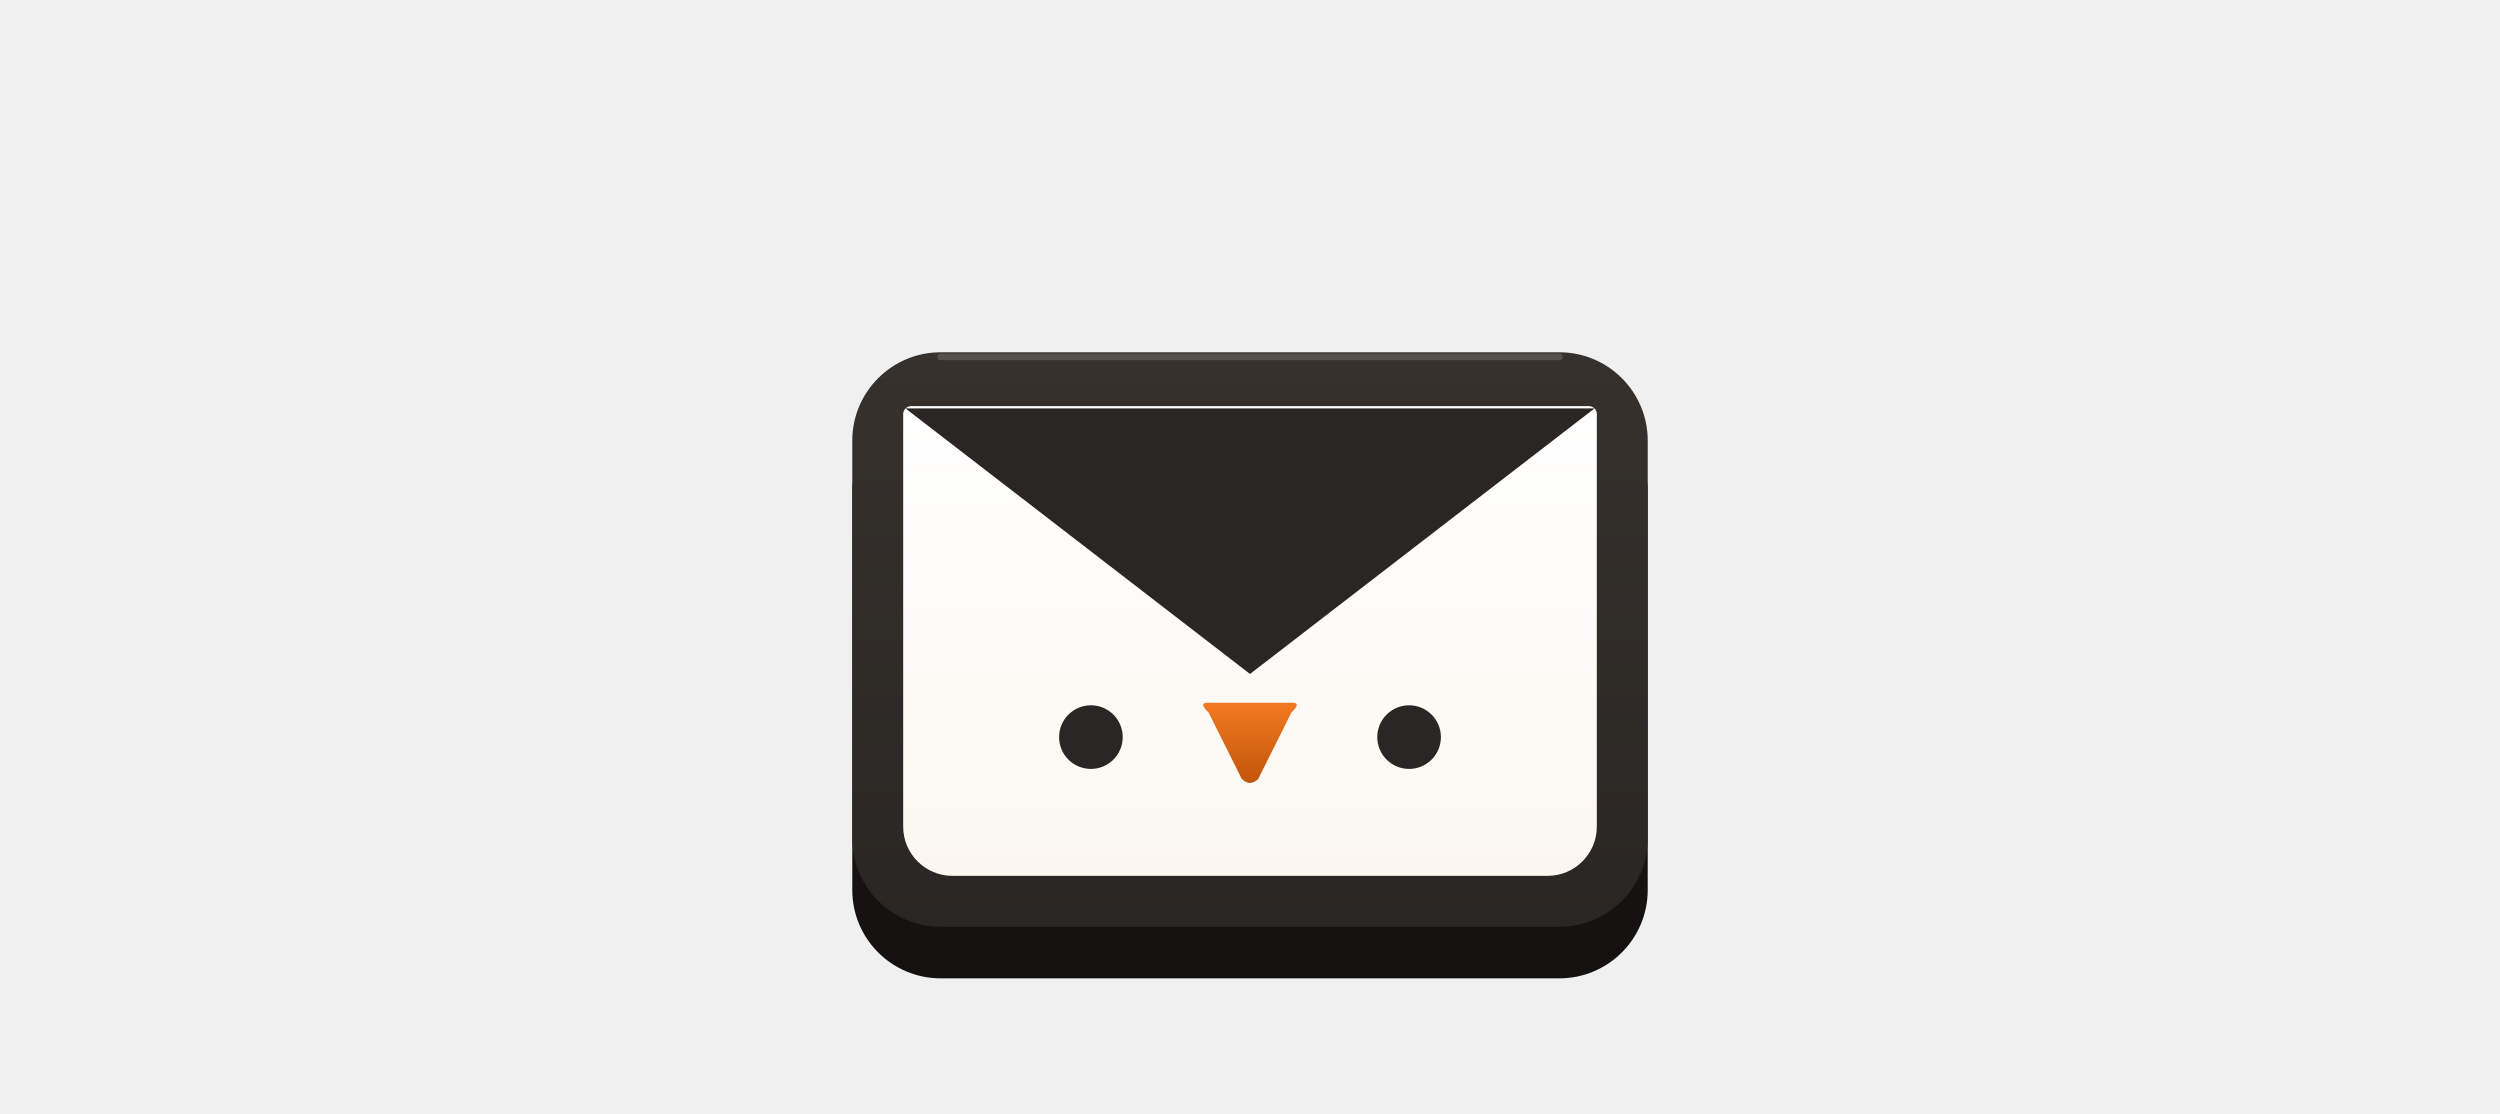
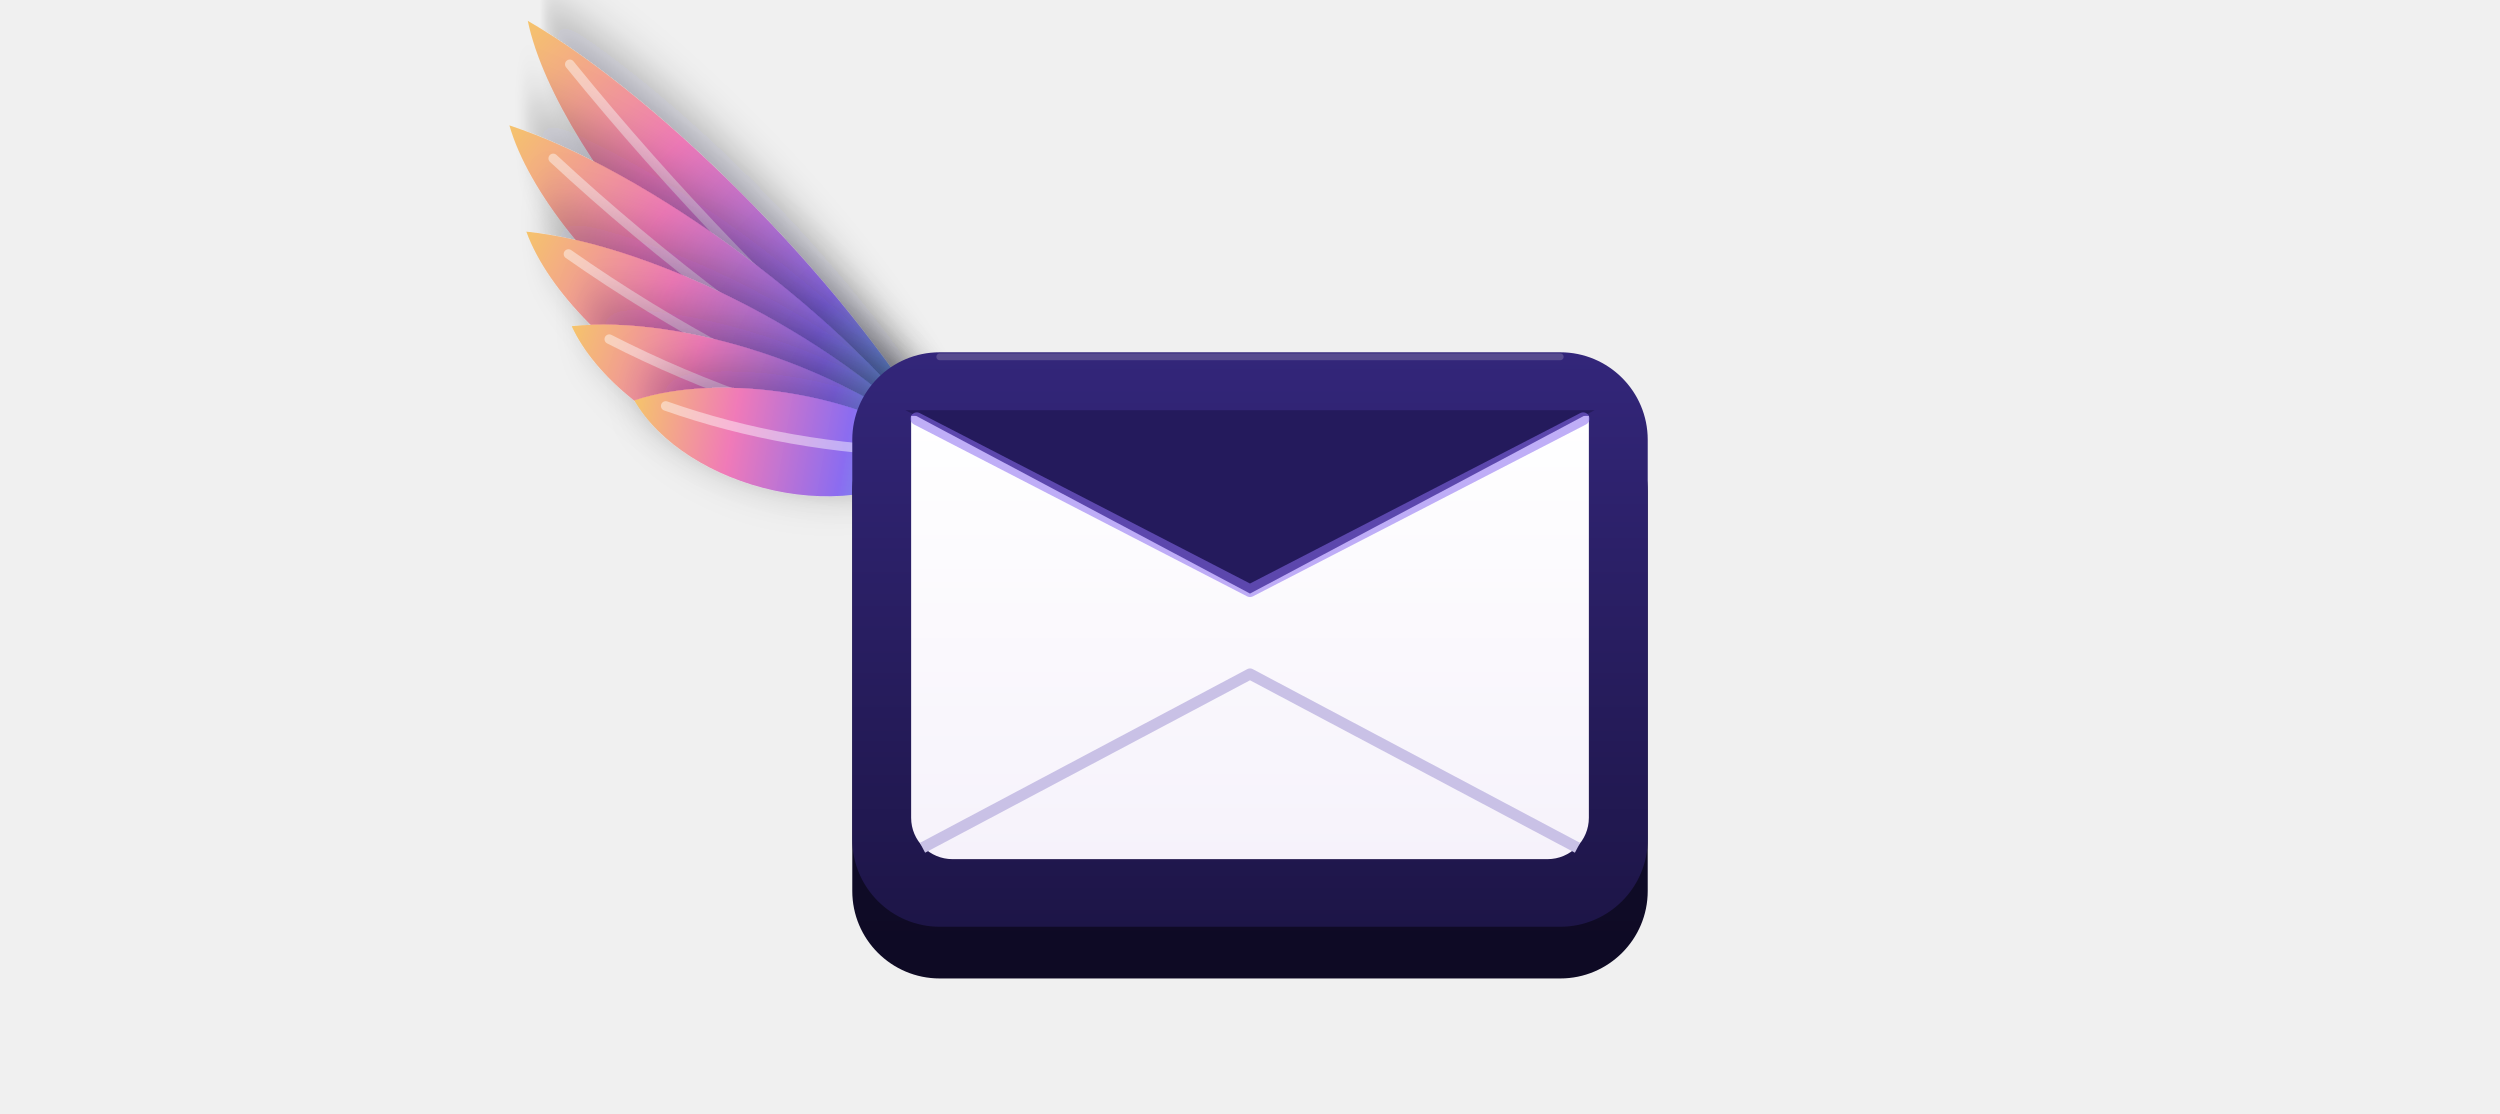
<svg xmlns="http://www.w3.org/2000/svg" width="440" height="196" viewBox="0 0 440 196">
  <defs>
-     <linearGradient id="cband" x1="0" x2="0" y1="0" y2="1">
-       <stop offset="0" stop-color="#8b7d71" />
-       <stop offset="1" stop-color="#7c6f64" />
+     <linearGradient id="frame" x1="0" x2="0" y1="0" y2="1">
+       <stop offset="0" stop-color="#33267a" />
+       <stop offset="1" stop-color="#1d1547" />
    </linearGradient>
-     <linearGradient id="cbevel" x1="0" x2="0" y1="0" y2="1">
-       <stop offset="0" stop-color="#fbf7f0" stop-opacity="0.18" />
-       <stop offset="0.1" stop-color="#fbf7f0" stop-opacity="0" />
-       <stop offset="0.85" stop-color="#000" stop-opacity="0" />
-       <stop offset="1" stop-color="#000" stop-opacity="0.12" />
+     <linearGradient id="lip" x1="0" x2="0" y1="0" y2="1">
+       <stop offset="0" stop-color="#140f33" />
+       <stop offset="1" stop-color="#0e0a24" />
    </linearGradient>
-     <linearGradient id="cink" x1="0" x2="0" y1="0" y2="1">
-       <stop offset="0" stop-color="#36312d" />
-       <stop offset="1" stop-color="#2a2623" />
+     <linearGradient id="paper" x1="0" x2="0" y1="0" y2="1">
+       <stop offset="0" stop-color="#ffffff" />
+       <stop offset="1" stop-color="#f6f2fb" />
    </linearGradient>
-     <linearGradient id="clip" x1="0" x2="0" y1="0" y2="1">
-       <stop offset="0" stop-color="#1c1917" />
-       <stop offset="1" stop-color="#141210" />
+     <linearGradient id="wing" x1="0" x2="1" y1="0" y2="0">
+       <stop offset="0" stop-color="#5ad1e8" />
+       <stop offset="0.32" stop-color="#8b6cf0" />
+       <stop offset="0.68" stop-color="#f07ab8" />
+       <stop offset="1" stop-color="#f5c46b" />
    </linearGradient>
-     <linearGradient id="cpaper" x1="0" x2="0" y1="0" y2="1">
-       <stop offset="0" stop-color="#ffffff" />
-       <stop offset="1" stop-color="#fbf7f0" />
-     </linearGradient>
-     <linearGradient id="cbeak" x1="0" x2="0" y1="0" y2="1">
-       <stop offset="0" stop-color="#f27a22" />
-       <stop offset="1" stop-color="#c1550a" />
-     </linearGradient>
-     <filter id="cshade" x="-30%" y="-30%" width="160%" height="170%">
-       <feDropShadow dx="0" dy="3" stdDeviation="4" flood-color="#1c1917" flood-opacity="0.28" />
+     <filter id="shade" x="-30%" y="-30%" width="160%" height="170%">
+       <feDropShadow dx="0" dy="3" stdDeviation="4" flood-color="#0e0a24" flood-opacity="0.32" />
    </filter>
  </defs>
-   <path d="M165.56 71.07H274.44A15.56 15.56 0 0 1 290 86.63V156.63A15.56 15.56 0 0 1 274.44 172.19H165.56A15.56 15.56 0 0 1 150 156.63V86.63A15.56 15.56 0 0 1 165.56 71.07Z" fill="url(#clip)" />
-   <path d="M165.56 62H274.44A15.56 15.56 0 0 1 290 77.56V147.56A15.56 15.56 0 0 1 274.44 163.11H165.56A15.56 15.56 0 0 1 150 147.56V77.56A15.56 15.56 0 0 1 165.56 62Z" fill="url(#cink)" />
-   <path d="M165.56 62.8H274.44" stroke="#fbf7f0" stroke-opacity="0.16" stroke-width="1.2" stroke-linecap="round" />
-   <path d="M160.36 72.88H279.64V145.48A7.27 7.27 0 0 1 272.37 152.75H167.63A7.27 7.27 0 0 1 160.36 145.48Z" fill="url(#cpaper)" stroke="url(#cpaper)" stroke-width="2.8" stroke-linejoin="round" />
-   <path d="M159.36 71.88L220 118.62L280.64 71.88Z" fill="#2a2623" />
-   <circle cx="192" cy="129.73" r="5.6" fill="#2a2623" />
-   <circle cx="248" cy="129.73" r="5.6" fill="#2a2623" />
-   <path d="M212.54 123.68H227.46Q229.1 123.68 227.28 125.42L221.46 137.07Q220 138.53 218.54 137.07L212.72 125.42Q210.9 123.68 212.54 123.68Z" fill="url(#cbeak)" />
+   <g transform="translate(166.8 80.2) rotate(226)">
+     <path d="M0 0C26.6 -16.8 85.12 -13.44 106.4 0C79.8 7.56 31.92 8.4 0 0Z" fill="url(#wing)" filter="url(#shade)" />
+     <path d="M6.38 0Q53.2 -3.7 95.76 0" fill="none" stroke="#ffffff" stroke-opacity="0.45" stroke-width="1.68" stroke-linecap="round" />
+   </g>
+   <g transform="translate(166.8 80.2) rotate(217)">
+     <path d="M0 0C24.15 -18.2 77.28 -14.56 96.6 0C72.45 8.19 28.98 9.1 0 0Z" fill="url(#wing)" filter="url(#shade)" />
+     <path d="M5.8 0Q48.3 -4 86.94 0" fill="none" stroke="#ffffff" stroke-opacity="0.45" stroke-width="1.68" stroke-linecap="round" />
+   </g>
+   <g transform="translate(166.8 80.2) rotate(208)">
+     <path d="M0 0C21 -18.9 67.2 -15.12 84 0C63 8.51 25.2 9.45 0 0Z" fill="url(#wing)" filter="url(#shade)" />
+     <path d="M5.04 0Q42 -4.16 75.6 0" fill="none" stroke="#ffffff" stroke-opacity="0.45" stroke-width="1.68" stroke-linecap="round" />
+   </g>
+   <g transform="translate(166.8 80.2) rotate(199)">
+     <path d="M0 0C17.5 -18.2 56 -14.56 70 0C52.5 8.19 21 9.1 0 0Z" fill="url(#wing)" filter="url(#shade)" />
+     <path d="M4.2 0Q35 -4 63 0" fill="none" stroke="#ffffff" stroke-opacity="0.45" stroke-width="1.68" stroke-linecap="round" />
+   </g>
+   <g transform="translate(166.8 80.2) rotate(190)">
+     <path d="M0 0C14 -16.8 44.8 -13.44 56 0C42 7.56 16.8 8.4 0 0Z" fill="url(#wing)" filter="url(#shade)" />
+     <path d="M3.36 0Q28 -3.7 50.4 0" fill="none" stroke="#ffffff" stroke-opacity="0.45" stroke-width="1.68" stroke-linecap="round" />
+   </g>
+   <path d="M165.4 71.1H274.6A15.4 15.4 0 0 1 290 86.5V156.81A15.4 15.4 0 0 1 274.6 172.21H165.4A15.4 15.4 0 0 1 150 156.81V86.5A15.4 15.4 0 0 1 165.4 71.1Z" fill="url(#lip)" />
+   <path d="M165.4 62H274.6A15.4 15.4 0 0 1 290 77.4V147.71A15.4 15.4 0 0 1 274.6 163.11H165.4A15.4 15.4 0 0 1 150 147.71V77.4A15.4 15.4 0 0 1 165.4 62Z" fill="url(#frame)" />
+   <path d="M165.4 62.8H274.6" stroke="#fbf7f0" stroke-opacity="0.18" stroke-width="1.2" stroke-linecap="round" />
+   <path d="M160.36 73.2H279.64V143.93A7.28 7.28 0 0 1 272.36 151.21H167.64A7.28 7.28 0 0 1 160.36 143.93Z" fill="url(#paper)" />
+   <path d="M162.36 149.21L220 118.62L277.64 149.21" fill="none" stroke="#c9c1e6" stroke-width="1.96" stroke-linejoin="round" />
+   <path d="M159.36 72.2L220 104.47L280.64 72.2Z" fill="#241a5c" />
+   <path d="M161.36 73.7L220 103.96L278.64 73.7" fill="none" stroke="#8b6cf0" stroke-opacity="0.55" stroke-width="2.24" stroke-linejoin="round" stroke-linecap="round" />
</svg>
